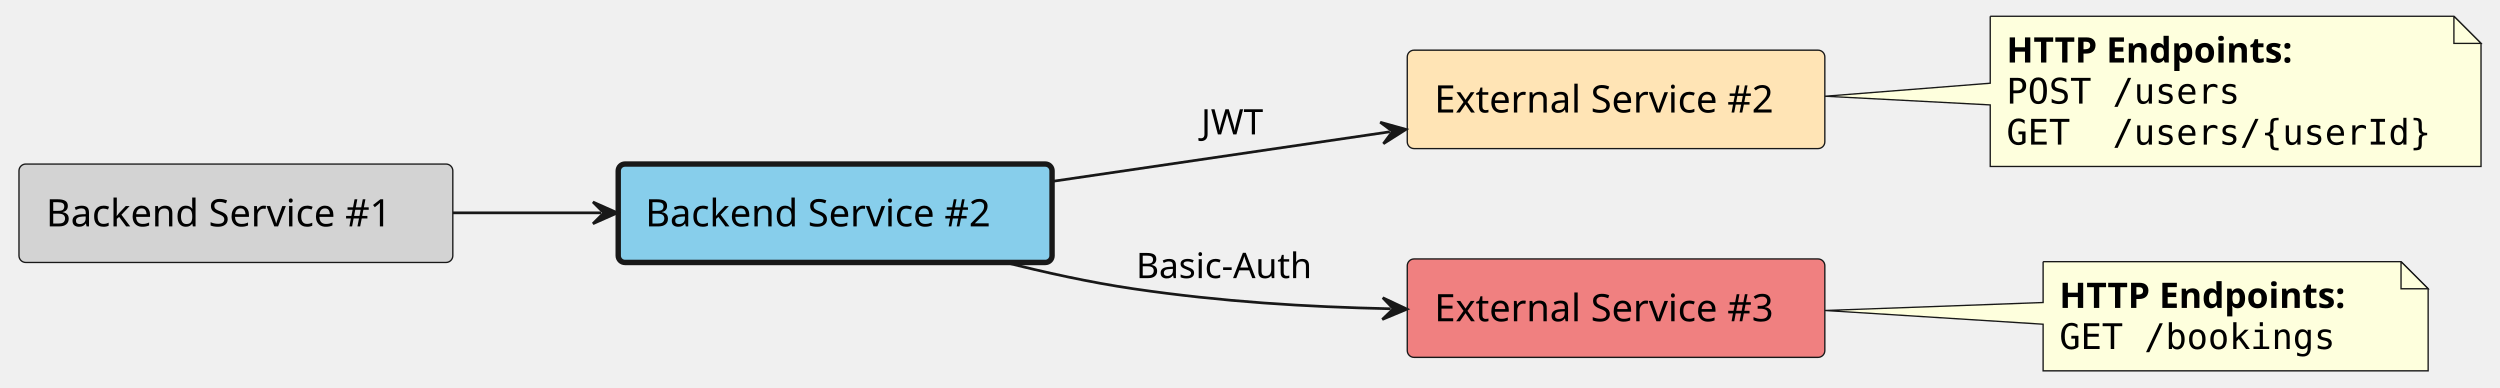
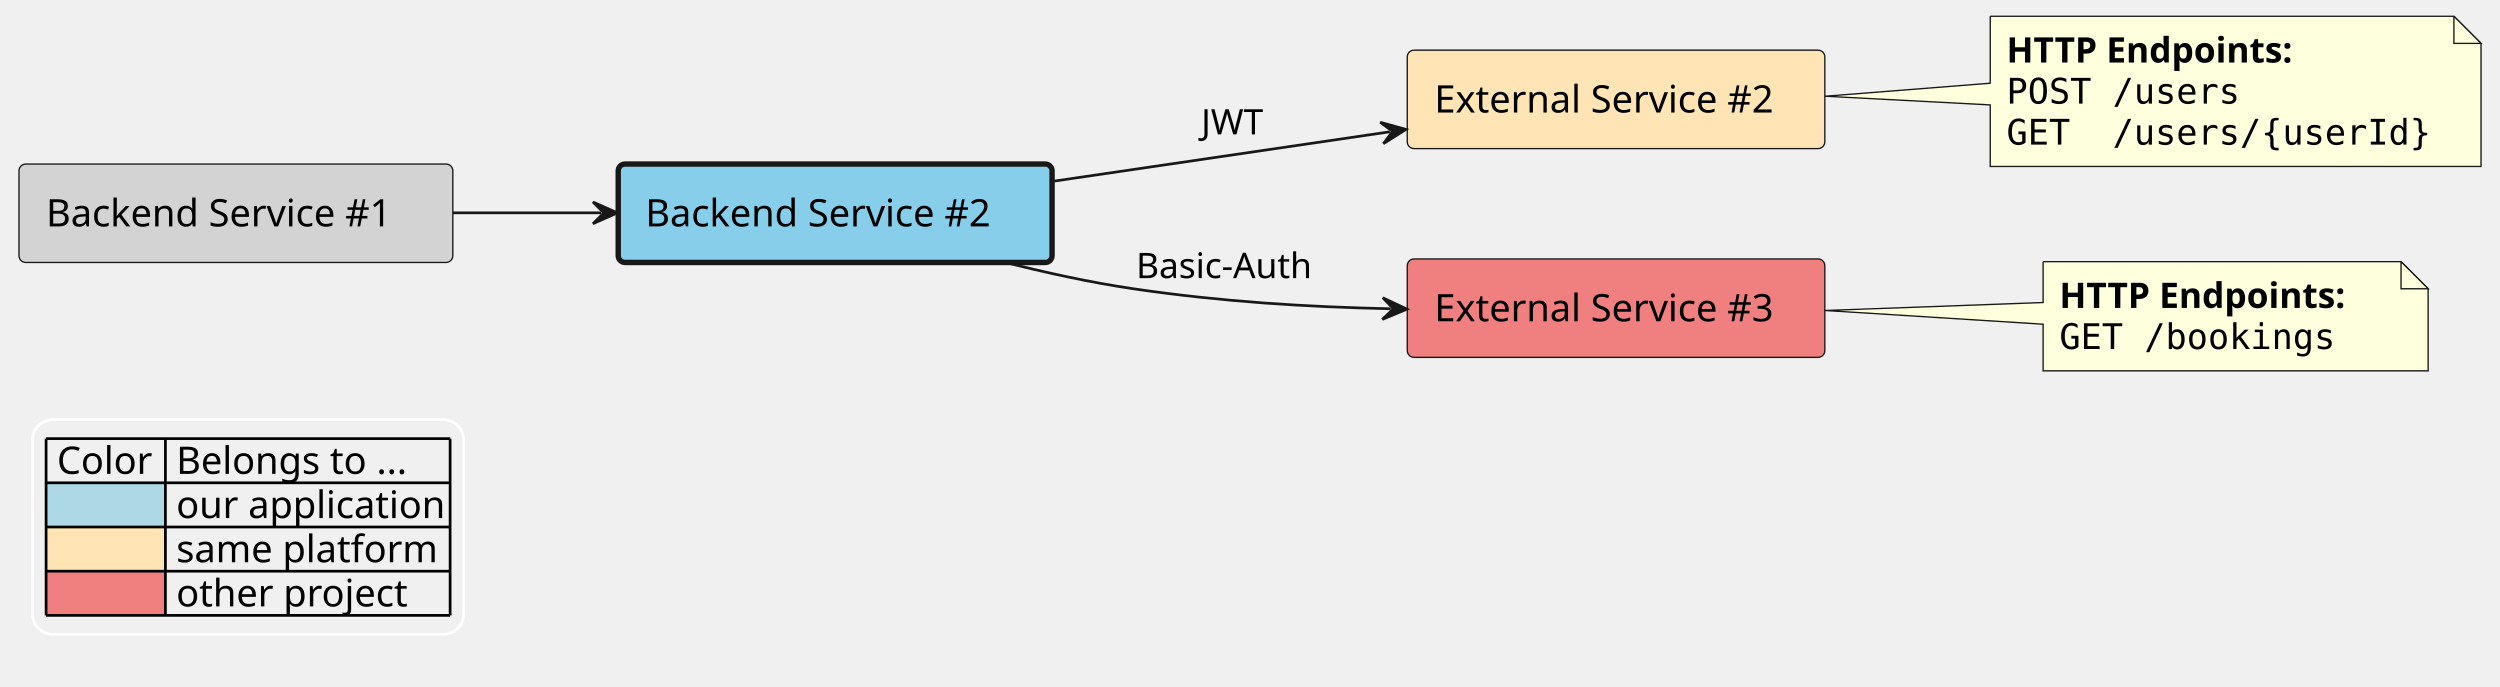
- <svg xmlns="http://www.w3.org/2000/svg" contentStyleType="text/css" height="143px" preserveAspectRatio="none" style="width:922px;height:143px;background:#FFFFFF;" version="1.1" viewBox="0 0 922 143" width="922px" zoomAndPan="magnify">
+ <svg xmlns="http://www.w3.org/2000/svg" contentStyleType="text/css" height="253px" preserveAspectRatio="none" style="width:922px;height:253px;background:#FFFFFF;" version="1.1" viewBox="0 0 922 253" width="922px" zoomAndPan="magnify">
  <defs />
  <g>
    <g id="elem_platform__application__backend_service_1">
      <rect fill="#D3D3D3" height="36.297" rx="2.5" ry="2.5" style="stroke:#181818;stroke-width:0.5;" width="160" x="7" y="60.5" />
      <text fill="#000000" font-family="sans-serif" font-size="14" lengthAdjust="spacing" textLength="140" x="17" y="83.495">Backend Service #1</text>
    </g>
    <g id="elem_platform__application__backend_service_2">
      <rect fill="#87CEEB" height="36.297" rx="2.5" ry="2.5" style="stroke:#181818;stroke-width:2.0;" width="160" x="228" y="60.5" />
      <text fill="#000000" font-family="sans-serif" font-size="14" lengthAdjust="spacing" textLength="140" x="238" y="83.495">Backend Service #2</text>
    </g>
    <g id="elem_platform__external_service_2">
      <rect fill="#FFE4B5" height="36.297" rx="2.5" ry="2.5" style="stroke:#181818;stroke-width:0.5;" width="154" x="519" y="18.5" />
      <text fill="#000000" font-family="sans-serif" font-size="14" lengthAdjust="spacing" textLength="134" x="529" y="41.495">External Service #2</text>
    </g>
    <g id="elem_GMN5">
      <path d="M734,6 L734,30.69 L673.05,35.49 L734,38.69 L734,61.398 A0,0 0 0 0 734,61.398 L915,61.398 A0,0 0 0 0 915,61.398 L915,16 L905,6 L734,6 A0,0 0 0 0 734,6 " fill="#FEFFDD" style="stroke:#181818;stroke-width:0.5;" />
      <path d="M905,6 L905,16 L915,16 L905,6 " fill="#FEFFDD" style="stroke:#181818;stroke-width:0.5;" />
      <text fill="#000000" font-family="sans-serif" font-size="13" font-weight="bold" lengthAdjust="spacing" textLength="121" x="740" y="23.067">HTTP Endpoints:</text>
      <text fill="#000000" font-family="monospace" font-size="13" lengthAdjust="spacing" textLength="88" x="740" y="38.2">POST /users</text>
      <text fill="#000000" font-family="monospace" font-size="13" lengthAdjust="spacing" textLength="160" x="740" y="53.333">GET  /users/{userId}</text>
    </g>
    <g id="elem_other_project__external_service_3">
      <rect fill="#F08080" height="36.297" rx="2.5" ry="2.5" style="stroke:#181818;stroke-width:0.5;" width="154" x="519" y="95.5" />
      <text fill="#000000" font-family="sans-serif" font-size="14" lengthAdjust="spacing" textLength="134" x="529" y="118.495">External Service #3</text>
    </g>
    <g id="elem_GMN9">
      <path d="M753.5,96.5 L753.5,111.57 L673.05,114.51 L753.5,119.57 L753.5,136.766 A0,0 0 0 0 753.5,136.766 L895.5,136.766 A0,0 0 0 0 895.5,136.766 L895.5,106.5 L885.5,96.5 L753.5,96.5 A0,0 0 0 0 753.5,96.5 " fill="#FEFFDD" style="stroke:#181818;stroke-width:0.5;" />
      <path d="M885.5,96.5 L885.5,106.5 L895.5,106.5 L885.5,96.5 " fill="#FEFFDD" style="stroke:#181818;stroke-width:0.5;" />
      <text fill="#000000" font-family="sans-serif" font-size="13" font-weight="bold" lengthAdjust="spacing" textLength="121" x="759.5" y="113.567">HTTP Endpoints:</text>
      <text fill="#000000" font-family="monospace" font-size="13" lengthAdjust="spacing" textLength="104" x="759.5" y="128.7">GET /bookings</text>
    </g>
    <g id="link_platform__application__backend_service_1_platform__application__backend_service_2">
      <path d="M167.06,78.5 C186.79,78.5 201.95,78.5 221.68,78.5 " fill="none" id="platform__application__backend_service_1-to-platform__application__backend_service_2" style="stroke:#181818;stroke-width:1.0;" />
      <polygon fill="#181818" points="227.68,78.5,218.68,74.5,222.68,78.5,218.68,82.5,227.68,78.5" style="stroke:#181818;stroke-width:1.0;" />
    </g>
    <g id="link_platform__application__backend_service_2_platform__external_service_2">
      <path d="M388.29,66.86 C428.95,60.88 472.324,54.511 512.584,48.601 " fill="none" id="platform__application__backend_service_2-to-platform__external_service_2" style="stroke:#181818;stroke-width:1.0;" />
      <polygon fill="#181818" points="518.52,47.73,509.034,45.08,513.573,48.456,510.196,52.995,518.52,47.73" style="stroke:#181818;stroke-width:1.0;" />
      <text fill="#000000" font-family="sans-serif" font-size="13" lengthAdjust="spacing" textLength="21" x="443" y="49.567">JWT</text>
    </g>
    <g id="link_platform__application__backend_service_2_other_project__external_service_3">
      <path d="M369.64,96.5 C385.27,100.47 402.15,104.18 418,106.5 C450.86,111.32 481.502,113.176 512.881,113.876 " fill="none" id="platform__application__backend_service_2-to-other_project__external_service_3" style="stroke:#181818;stroke-width:1.0;" />
      <polygon fill="#181818" points="518.88,114.01,509.971,109.81,513.881,113.898,509.793,117.808,518.88,114.01" style="stroke:#181818;stroke-width:1.0;" />
      <text fill="#000000" font-family="sans-serif" font-size="13" lengthAdjust="spacing" textLength="69" x="419" y="102.567">Basic-Auth</text>
    </g>
+     <rect fill="none" height="79.188" id="_legend" rx="7.5" ry="7.5" style="stroke:#FFFFFF;stroke-width:1.0;" width="159" x="12" y="154.766" />
+     <text fill="#000000" font-family="sans-serif" font-size="14" lengthAdjust="spacing" textLength="36" x="21" y="174.761">Color</text>
+     <text fill="#000000" font-family="sans-serif" font-size="14" lengthAdjust="spacing" textLength="91" x="65" y="174.761">Belongs to ...</text>
+     <rect fill="#ADD8E6" height="16.297" style="stroke:none;stroke-width:1.0;" width="44" x="17" y="178.062" />
+     <text fill="#000000" font-family="sans-serif" font-size="14" lengthAdjust="spacing" textLength="4" x="17" y="191.058"> </text>
+     <text fill="#000000" font-family="sans-serif" font-size="14" lengthAdjust="spacing" textLength="101" x="65" y="191.058">our application</text>
+     <rect fill="#FFE4B5" height="16.297" style="stroke:none;stroke-width:1.0;" width="44" x="17" y="194.359" />
+     <text fill="#000000" font-family="sans-serif" font-size="14" lengthAdjust="spacing" textLength="4" x="17" y="207.355"> </text>
+     <text fill="#000000" font-family="sans-serif" font-size="14" lengthAdjust="spacing" textLength="98" x="65" y="207.355">same platform</text>
+     <rect fill="#F08080" height="16.297" style="stroke:none;stroke-width:1.0;" width="44" x="17" y="210.656" />
+     <text fill="#000000" font-family="sans-serif" font-size="14" lengthAdjust="spacing" textLength="4" x="17" y="223.651"> </text>
+     <text fill="#000000" font-family="sans-serif" font-size="14" lengthAdjust="spacing" textLength="89" x="65" y="223.651">other project</text>
+     <line style="stroke:#000000;stroke-width:1.0;" x1="17" x2="166" y1="161.766" y2="161.766" />
+     <line style="stroke:#000000;stroke-width:1.0;" x1="17" x2="166" y1="178.062" y2="178.062" />
+     <line style="stroke:#000000;stroke-width:1.0;" x1="17" x2="166" y1="194.359" y2="194.359" />
+     <line style="stroke:#000000;stroke-width:1.0;" x1="17" x2="166" y1="210.656" y2="210.656" />
+     <line style="stroke:#000000;stroke-width:1.0;" x1="17" x2="166" y1="226.953" y2="226.953" />
+     <line style="stroke:#000000;stroke-width:1.0;" x1="17" x2="17" y1="161.766" y2="226.953" />
+     <line style="stroke:#000000;stroke-width:1.0;" x1="61" x2="61" y1="161.766" y2="226.953" />
+     <line style="stroke:#000000;stroke-width:1.0;" x1="166" x2="166" y1="161.766" y2="226.953" />
  </g>
</svg>
